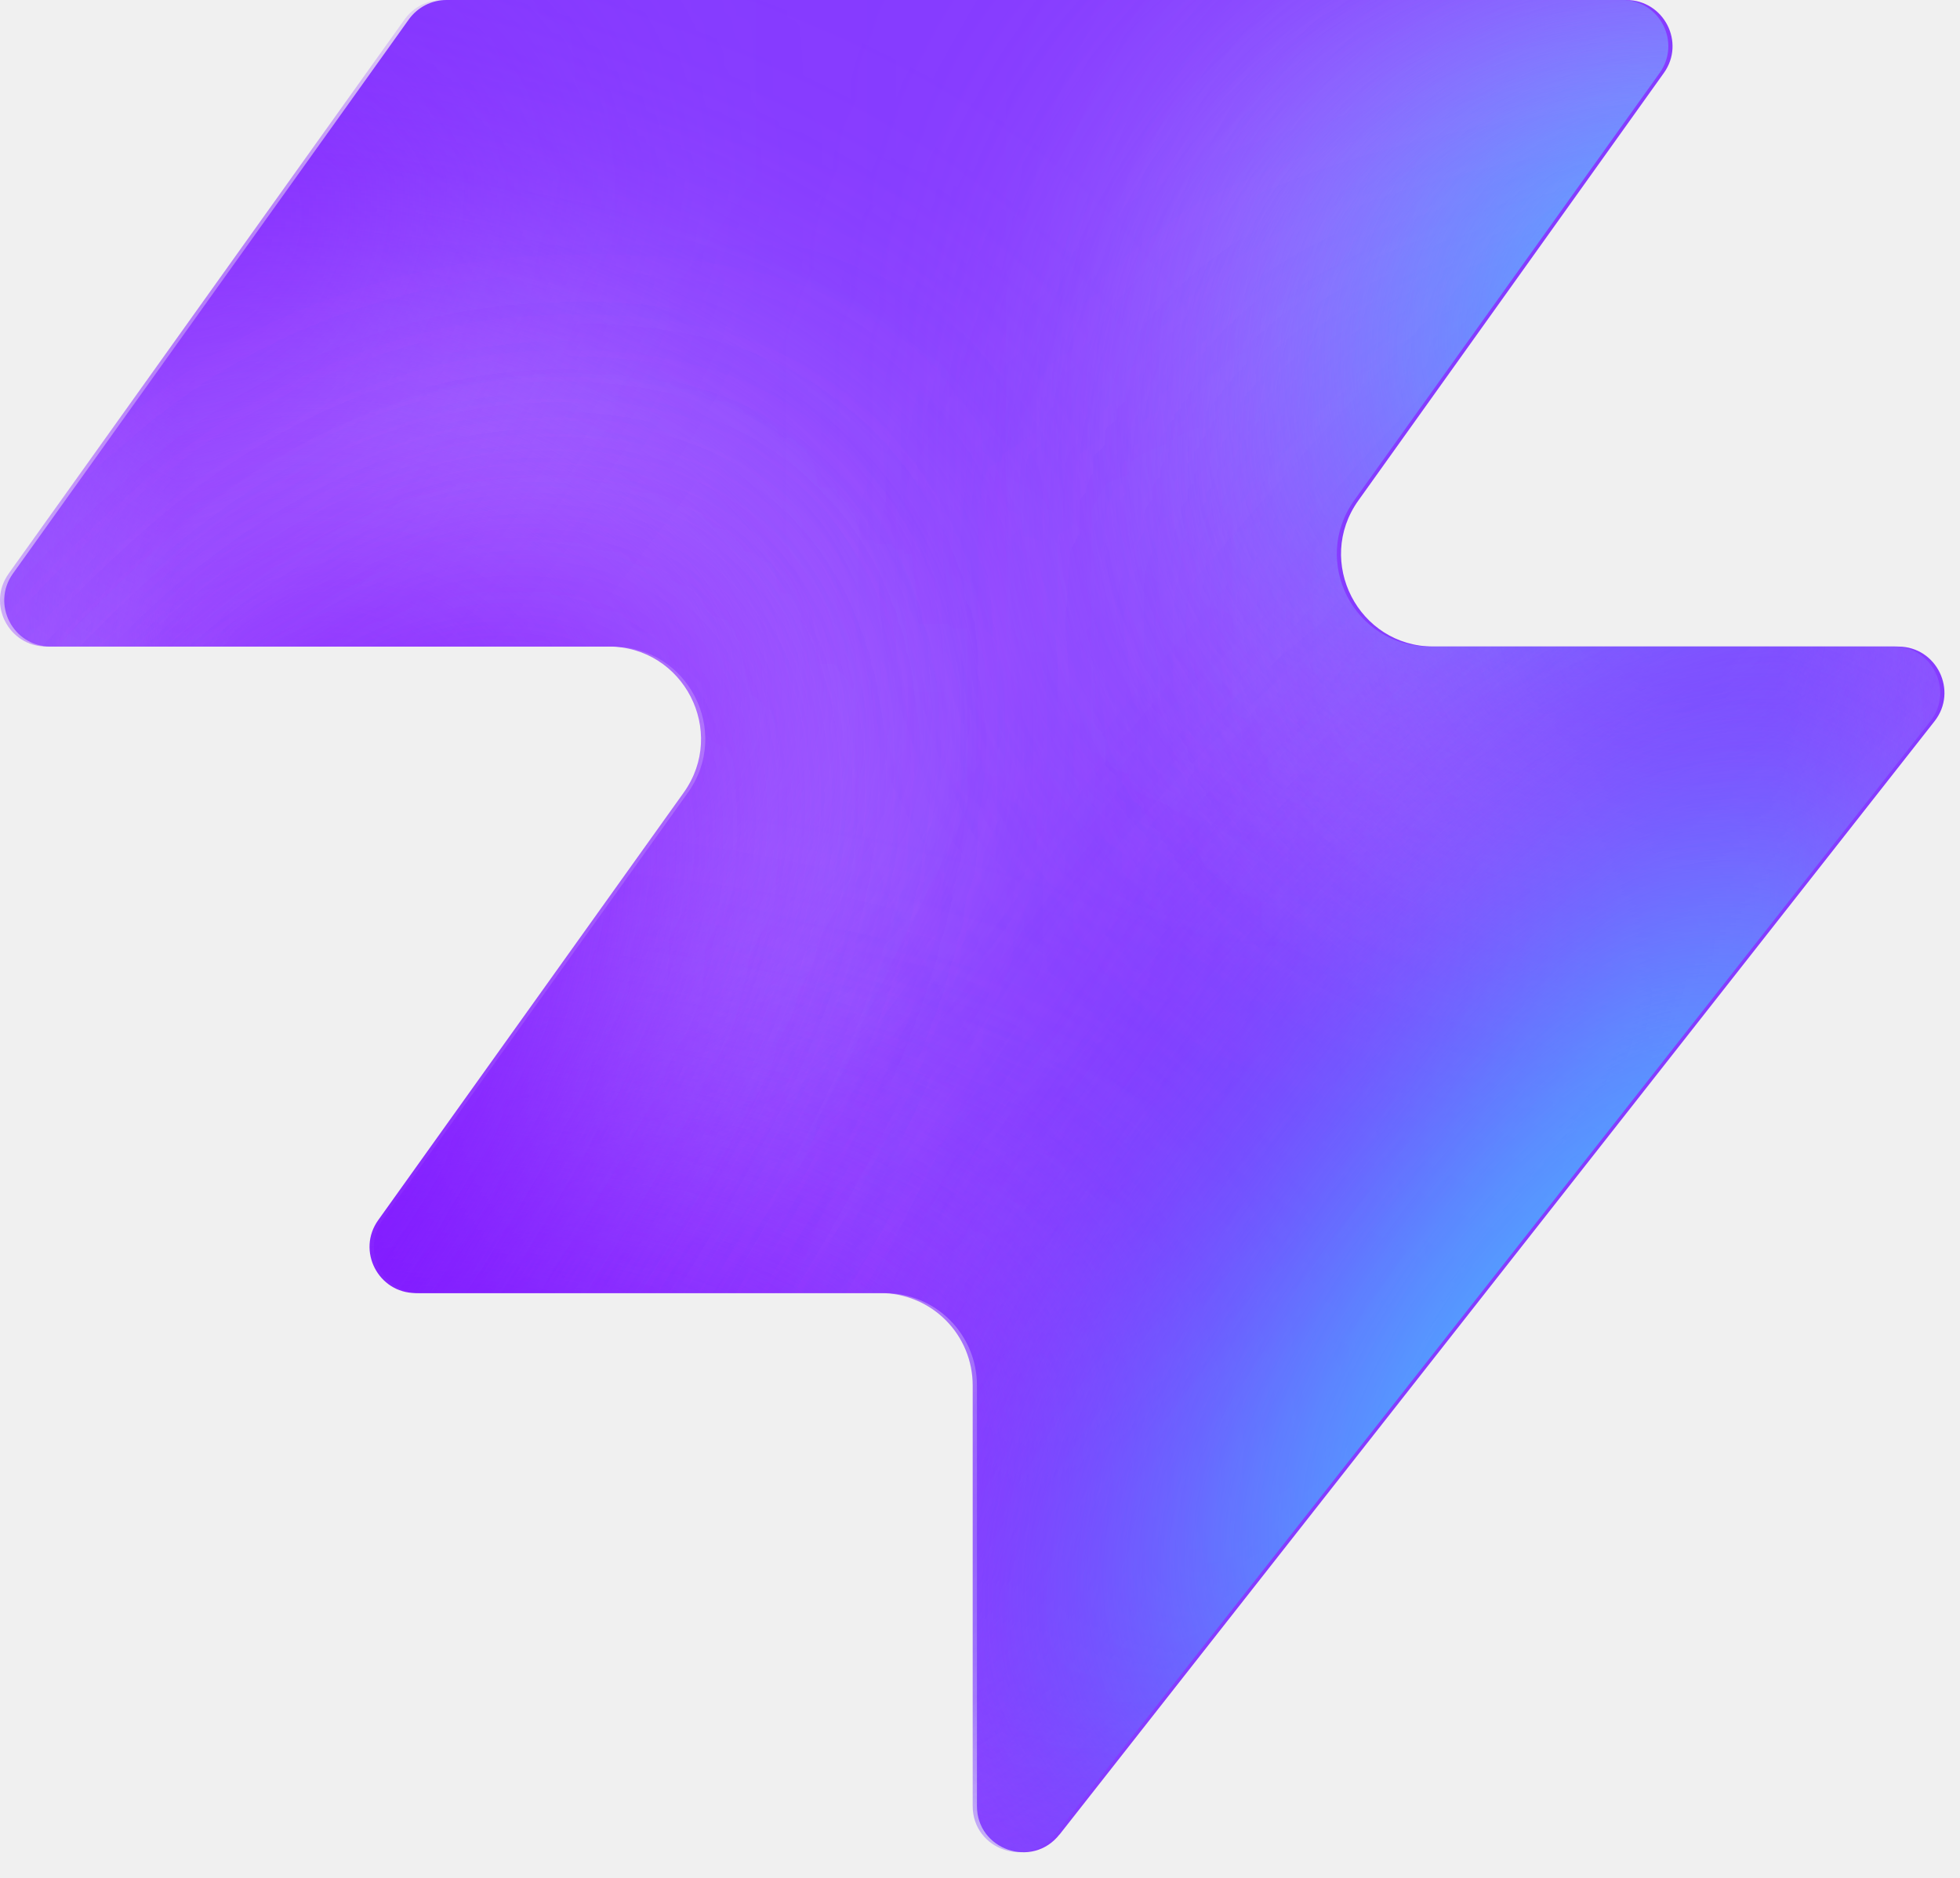
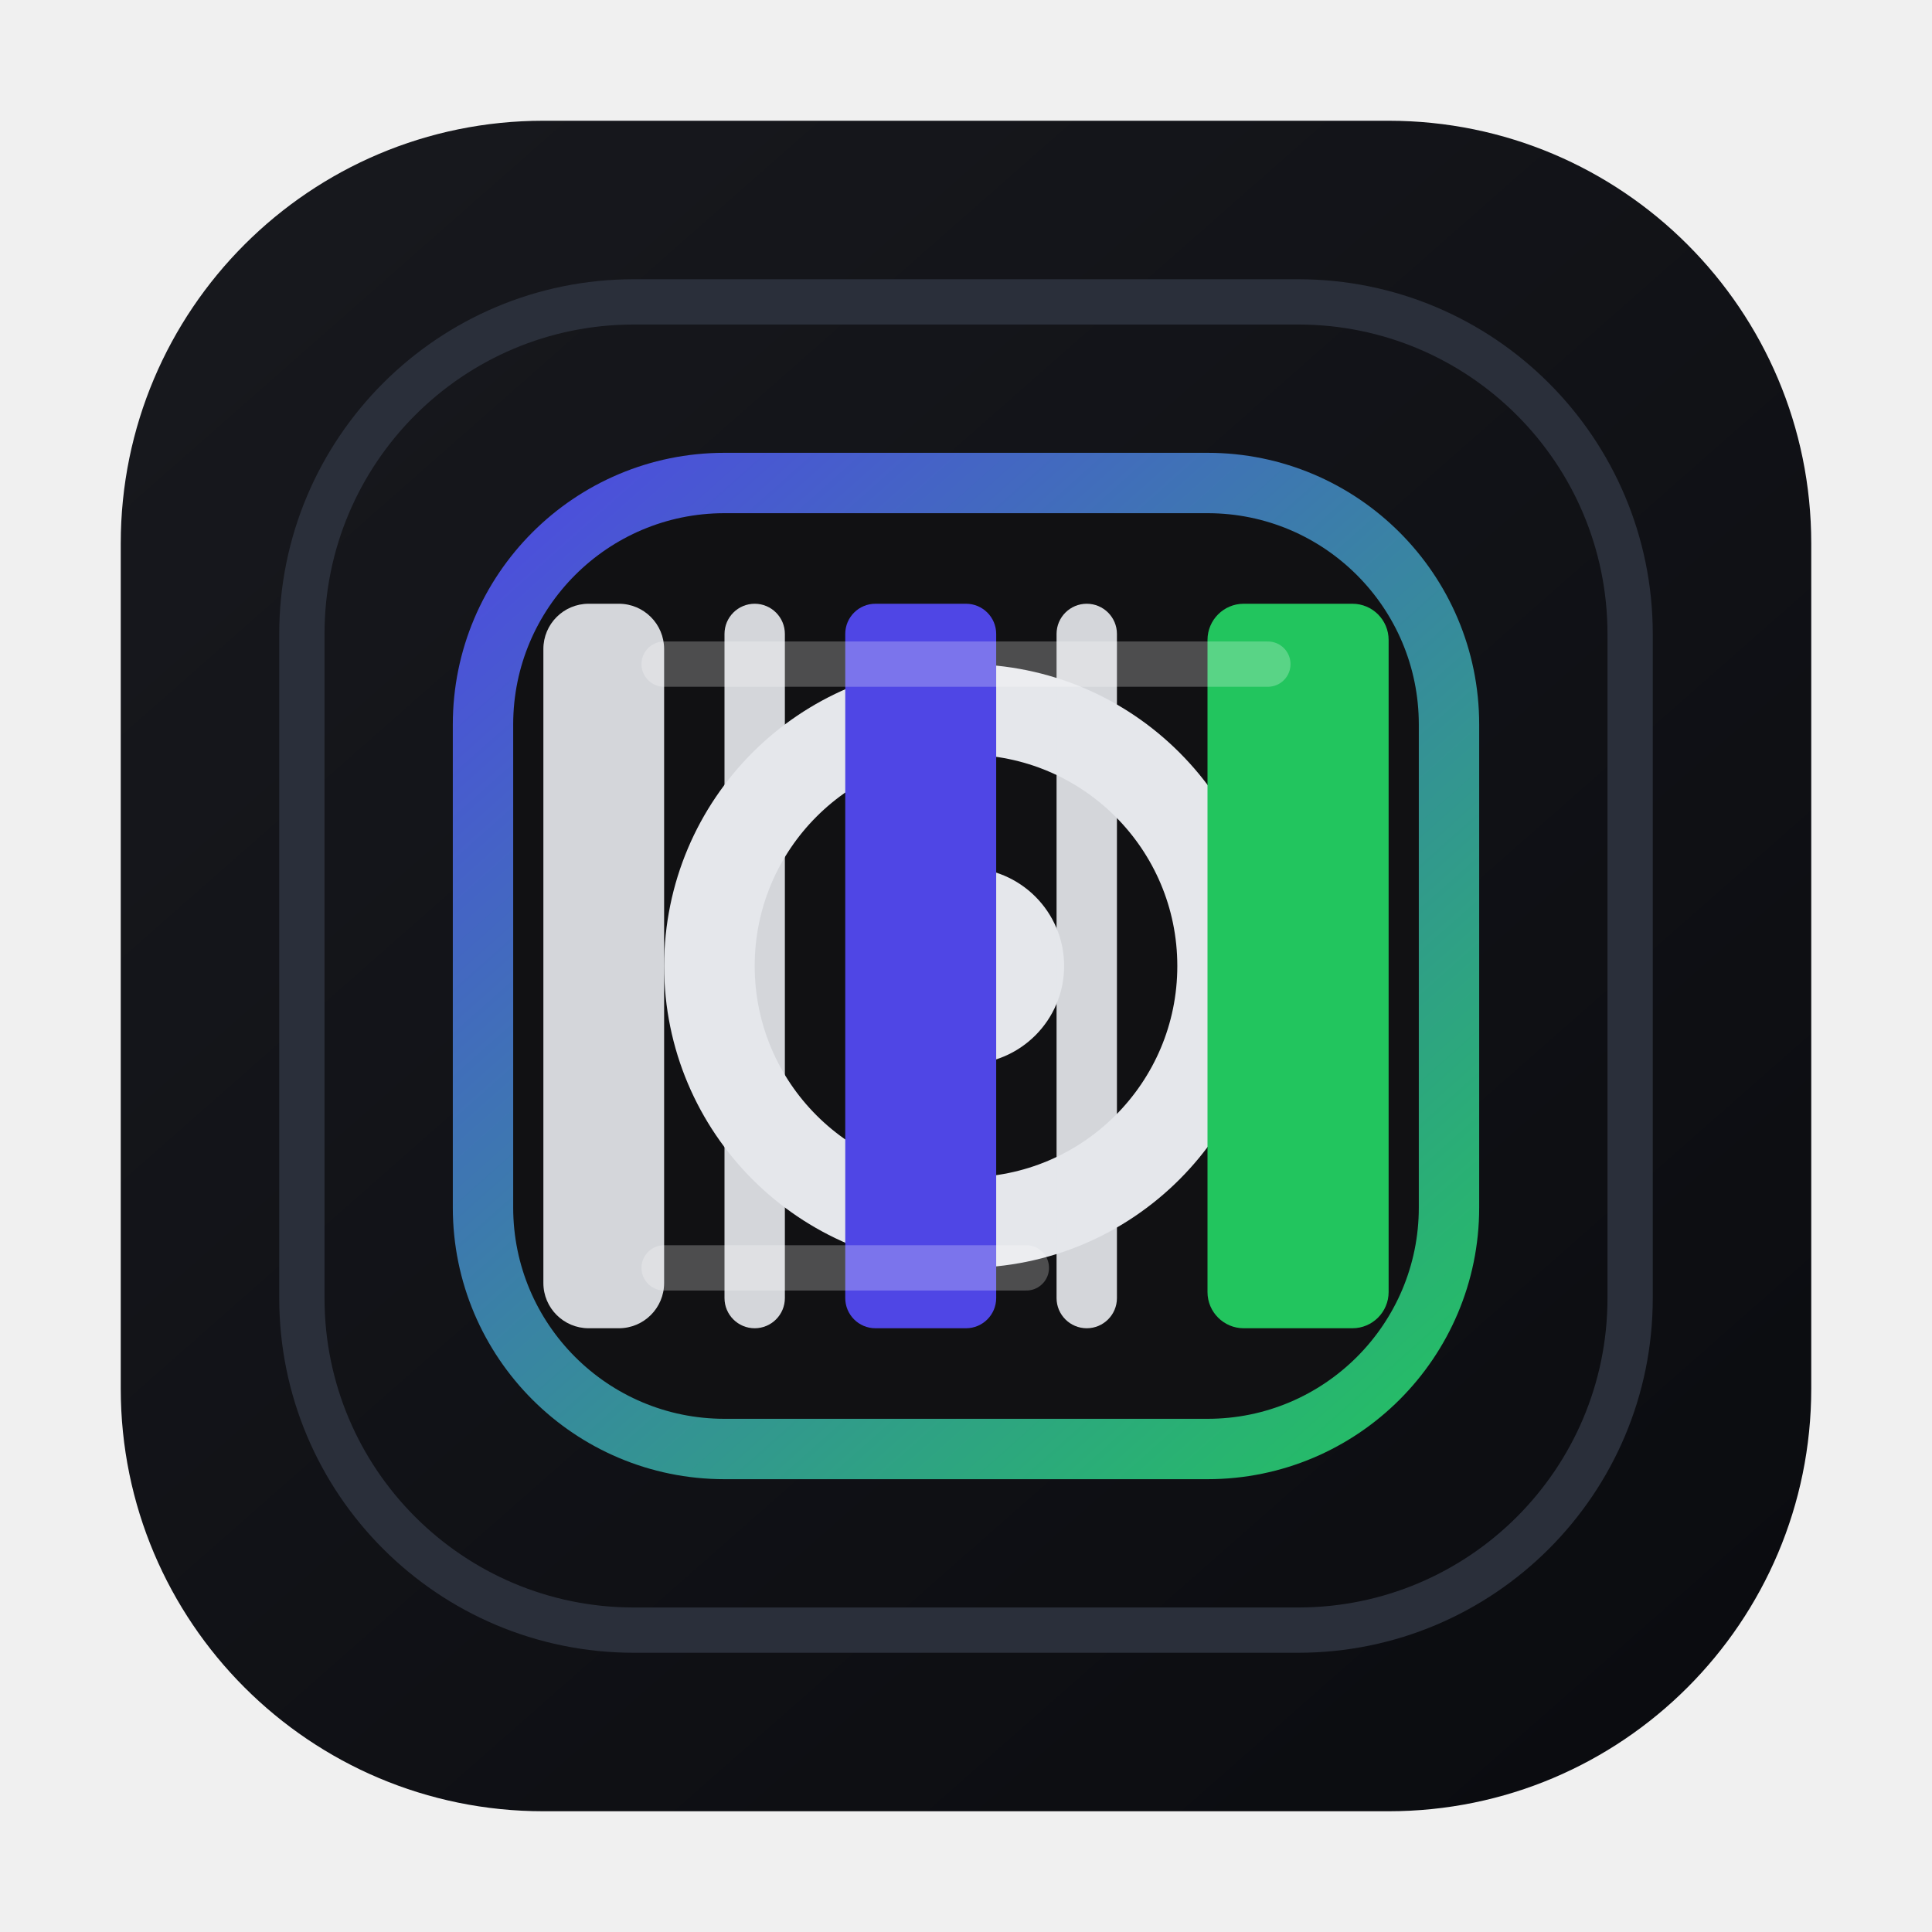
- <svg xmlns="http://www.w3.org/2000/svg" width="48" height="46" fill="none" viewBox="0 0 48 46">
-   <path fill="#863bff" d="M25.946 44.938c-.664.845-2.021.375-2.021-.698V33.937a2.26 2.26 0 0 0-2.262-2.262H10.287c-.92 0-1.456-1.04-.92-1.788l7.48-10.471c1.07-1.497 0-3.578-1.842-3.578H1.237c-.92 0-1.456-1.04-.92-1.788L10.013.474c.214-.297.556-.474.92-.474h28.894c.92 0 1.456 1.04.92 1.788l-7.48 10.471c-1.07 1.498 0 3.579 1.842 3.579h11.377c.943 0 1.473 1.088.89 1.83L25.947 44.94z" style="fill:#863bff;fill:color(display-p3 .525 .23 1);fill-opacity:1" />
-   <mask id="a" width="48" height="46" x="0" y="0" maskUnits="userSpaceOnUse" style="mask-type:alpha">
-     <path fill="#000" d="M25.842 44.938c-.664.844-2.021.375-2.021-.698V33.937a2.26 2.26 0 0 0-2.262-2.262H10.183c-.92 0-1.456-1.04-.92-1.788l7.48-10.471c1.07-1.498 0-3.579-1.842-3.579H1.133c-.92 0-1.456-1.04-.92-1.787L9.91.473c.214-.297.556-.474.92-.474h28.894c.92 0 1.456 1.04.92 1.788l-7.48 10.471c-1.07 1.498 0 3.578 1.842 3.578h11.377c.943 0 1.473 1.088.89 1.832L25.843 44.94z" style="fill:#000;fill-opacity:1" />
-   </mask>
-   <g mask="url(#a)">
-     <g filter="url(#b)">
-       <ellipse cx="5.508" cy="14.704" fill="#ede6ff" rx="5.508" ry="14.704" style="fill:#ede6ff;fill:color(display-p3 .927 .903 1);fill-opacity:1" transform="matrix(.00324 1 1 -.00324 -4.47 31.516)" />
-     </g>
-     <g filter="url(#c)">
-       <ellipse cx="10.399" cy="29.851" fill="#ede6ff" rx="10.399" ry="29.851" style="fill:#ede6ff;fill:color(display-p3 .927 .903 1);fill-opacity:1" transform="matrix(.00324 1 1 -.00324 -39.328 7.883)" />
-     </g>
-     <g filter="url(#d)">
-       <ellipse cx="5.508" cy="30.487" fill="#7e14ff" rx="5.508" ry="30.487" style="fill:#7e14ff;fill:color(display-p3 .492 .077 1);fill-opacity:1" transform="rotate(89.814 -25.913 -14.639)scale(1 -1)" />
-     </g>
-     <g filter="url(#e)">
-       <ellipse cx="5.508" cy="30.599" fill="#7e14ff" rx="5.508" ry="30.599" style="fill:#7e14ff;fill:color(display-p3 .492 .077 1);fill-opacity:1" transform="rotate(89.814 -32.644 -3.334)scale(1 -1)" />
-     </g>
-     <g filter="url(#f)">
-       <ellipse cx="5.508" cy="30.599" fill="#7e14ff" rx="5.508" ry="30.599" style="fill:#7e14ff;fill:color(display-p3 .492 .077 1);fill-opacity:1" transform="matrix(.00324 1 1 -.00324 -34.34 30.47)" />
-     </g>
-     <g filter="url(#g)">
-       <ellipse cx="14.072" cy="22.078" fill="#ede6ff" rx="14.072" ry="22.078" style="fill:#ede6ff;fill:color(display-p3 .927 .903 1);fill-opacity:1" transform="rotate(93.35 24.506 48.493)scale(-1 1)" />
-     </g>
-     <g filter="url(#h)">
-       <ellipse cx="3.47" cy="21.501" fill="#7e14ff" rx="3.47" ry="21.501" style="fill:#7e14ff;fill:color(display-p3 .492 .077 1);fill-opacity:1" transform="rotate(89.009 28.708 47.59)scale(-1 1)" />
-     </g>
-     <g filter="url(#i)">
-       <ellipse cx="3.47" cy="21.501" fill="#7e14ff" rx="3.47" ry="21.501" style="fill:#7e14ff;fill:color(display-p3 .492 .077 1);fill-opacity:1" transform="rotate(89.009 28.708 47.59)scale(-1 1)" />
-     </g>
-     <g filter="url(#j)">
-       <ellipse cx=".387" cy="8.972" fill="#7e14ff" rx="4.407" ry="29.108" style="fill:#7e14ff;fill:color(display-p3 .492 .077 1);fill-opacity:1" transform="rotate(39.51 .387 8.972)" />
-     </g>
-     <g filter="url(#k)">
-       <ellipse cx="47.523" cy="-6.092" fill="#7e14ff" rx="4.407" ry="29.108" style="fill:#7e14ff;fill:color(display-p3 .492 .077 1);fill-opacity:1" transform="rotate(37.892 47.523 -6.092)" />
-     </g>
-     <g filter="url(#l)">
-       <ellipse cx="41.412" cy="6.333" fill="#47bfff" rx="5.971" ry="9.665" style="fill:#47bfff;fill:color(display-p3 .28 .748 1);fill-opacity:1" transform="rotate(37.892 41.412 6.333)" />
-     </g>
-     <g filter="url(#m)">
-       <ellipse cx="-1.879" cy="38.332" fill="#7e14ff" rx="4.407" ry="29.108" style="fill:#7e14ff;fill:color(display-p3 .492 .077 1);fill-opacity:1" transform="rotate(37.892 -1.88 38.332)" />
-     </g>
-     <g filter="url(#n)">
-       <ellipse cx="-1.879" cy="38.332" fill="#7e14ff" rx="4.407" ry="29.108" style="fill:#7e14ff;fill:color(display-p3 .492 .077 1);fill-opacity:1" transform="rotate(37.892 -1.88 38.332)" />
-     </g>
-     <g filter="url(#o)">
-       <ellipse cx="35.651" cy="29.907" fill="#7e14ff" rx="4.407" ry="29.108" style="fill:#7e14ff;fill:color(display-p3 .492 .077 1);fill-opacity:1" transform="rotate(37.892 35.651 29.907)" />
-     </g>
-     <g filter="url(#p)">
-       <ellipse cx="38.418" cy="32.4" fill="#47bfff" rx="5.971" ry="15.297" style="fill:#47bfff;fill:color(display-p3 .28 .748 1);fill-opacity:1" transform="rotate(37.892 38.418 32.4)" />
-     </g>
-   </g>
+ <svg xmlns="http://www.w3.org/2000/svg" viewBox="0 0 64 64" role="img" aria-label="PackCam favicon">
  <defs>
-     <filter id="b" width="60.045" height="41.654" x="-19.77" y="16.149" color-interpolation-filters="sRGB" filterUnits="userSpaceOnUse">
-       <feFlood flood-opacity="0" result="BackgroundImageFix" />
-       <feBlend in="SourceGraphic" in2="BackgroundImageFix" result="shape" />
-       <feGaussianBlur result="effect1_foregroundBlur_2002_17158" stdDeviation="7.659" />
-     </filter>
-     <filter id="c" width="90.34" height="51.437" x="-54.613" y="-7.533" color-interpolation-filters="sRGB" filterUnits="userSpaceOnUse">
-       <feFlood flood-opacity="0" result="BackgroundImageFix" />
-       <feBlend in="SourceGraphic" in2="BackgroundImageFix" result="shape" />
-       <feGaussianBlur result="effect1_foregroundBlur_2002_17158" stdDeviation="7.659" />
-     </filter>
-     <filter id="d" width="79.355" height="29.4" x="-49.64" y="2.03" color-interpolation-filters="sRGB" filterUnits="userSpaceOnUse">
-       <feFlood flood-opacity="0" result="BackgroundImageFix" />
-       <feBlend in="SourceGraphic" in2="BackgroundImageFix" result="shape" />
-       <feGaussianBlur result="effect1_foregroundBlur_2002_17158" stdDeviation="4.596" />
-     </filter>
-     <filter id="e" width="79.579" height="29.4" x="-45.045" y="20.029" color-interpolation-filters="sRGB" filterUnits="userSpaceOnUse">
-       <feFlood flood-opacity="0" result="BackgroundImageFix" />
-       <feBlend in="SourceGraphic" in2="BackgroundImageFix" result="shape" />
-       <feGaussianBlur result="effect1_foregroundBlur_2002_17158" stdDeviation="4.596" />
-     </filter>
-     <filter id="f" width="79.579" height="29.4" x="-43.513" y="21.178" color-interpolation-filters="sRGB" filterUnits="userSpaceOnUse">
-       <feFlood flood-opacity="0" result="BackgroundImageFix" />
-       <feBlend in="SourceGraphic" in2="BackgroundImageFix" result="shape" />
-       <feGaussianBlur result="effect1_foregroundBlur_2002_17158" stdDeviation="4.596" />
-     </filter>
-     <filter id="g" width="74.749" height="58.852" x="15.756" y="-17.901" color-interpolation-filters="sRGB" filterUnits="userSpaceOnUse">
-       <feFlood flood-opacity="0" result="BackgroundImageFix" />
-       <feBlend in="SourceGraphic" in2="BackgroundImageFix" result="shape" />
-       <feGaussianBlur result="effect1_foregroundBlur_2002_17158" stdDeviation="7.659" />
-     </filter>
-     <filter id="h" width="61.377" height="25.362" x="23.548" y="2.284" color-interpolation-filters="sRGB" filterUnits="userSpaceOnUse">
-       <feFlood flood-opacity="0" result="BackgroundImageFix" />
-       <feBlend in="SourceGraphic" in2="BackgroundImageFix" result="shape" />
-       <feGaussianBlur result="effect1_foregroundBlur_2002_17158" stdDeviation="4.596" />
-     </filter>
-     <filter id="i" width="61.377" height="25.362" x="23.548" y="2.284" color-interpolation-filters="sRGB" filterUnits="userSpaceOnUse">
-       <feFlood flood-opacity="0" result="BackgroundImageFix" />
-       <feBlend in="SourceGraphic" in2="BackgroundImageFix" result="shape" />
-       <feGaussianBlur result="effect1_foregroundBlur_2002_17158" stdDeviation="4.596" />
-     </filter>
-     <filter id="j" width="56.045" height="63.649" x="-27.636" y="-22.853" color-interpolation-filters="sRGB" filterUnits="userSpaceOnUse">
-       <feFlood flood-opacity="0" result="BackgroundImageFix" />
-       <feBlend in="SourceGraphic" in2="BackgroundImageFix" result="shape" />
-       <feGaussianBlur result="effect1_foregroundBlur_2002_17158" stdDeviation="4.596" />
-     </filter>
-     <filter id="k" width="54.814" height="64.646" x="20.116" y="-38.415" color-interpolation-filters="sRGB" filterUnits="userSpaceOnUse">
-       <feFlood flood-opacity="0" result="BackgroundImageFix" />
-       <feBlend in="SourceGraphic" in2="BackgroundImageFix" result="shape" />
-       <feGaussianBlur result="effect1_foregroundBlur_2002_17158" stdDeviation="4.596" />
-     </filter>
-     <filter id="l" width="33.541" height="35.313" x="24.641" y="-11.323" color-interpolation-filters="sRGB" filterUnits="userSpaceOnUse">
-       <feFlood flood-opacity="0" result="BackgroundImageFix" />
-       <feBlend in="SourceGraphic" in2="BackgroundImageFix" result="shape" />
-       <feGaussianBlur result="effect1_foregroundBlur_2002_17158" stdDeviation="4.596" />
-     </filter>
-     <filter id="m" width="54.814" height="64.646" x="-29.286" y="6.009" color-interpolation-filters="sRGB" filterUnits="userSpaceOnUse">
-       <feFlood flood-opacity="0" result="BackgroundImageFix" />
-       <feBlend in="SourceGraphic" in2="BackgroundImageFix" result="shape" />
-       <feGaussianBlur result="effect1_foregroundBlur_2002_17158" stdDeviation="4.596" />
-     </filter>
-     <filter id="n" width="54.814" height="64.646" x="-29.286" y="6.009" color-interpolation-filters="sRGB" filterUnits="userSpaceOnUse">
-       <feFlood flood-opacity="0" result="BackgroundImageFix" />
-       <feBlend in="SourceGraphic" in2="BackgroundImageFix" result="shape" />
-       <feGaussianBlur result="effect1_foregroundBlur_2002_17158" stdDeviation="4.596" />
-     </filter>
-     <filter id="o" width="54.814" height="64.646" x="8.244" y="-2.416" color-interpolation-filters="sRGB" filterUnits="userSpaceOnUse">
-       <feFlood flood-opacity="0" result="BackgroundImageFix" />
-       <feBlend in="SourceGraphic" in2="BackgroundImageFix" result="shape" />
-       <feGaussianBlur result="effect1_foregroundBlur_2002_17158" stdDeviation="4.596" />
-     </filter>
-     <filter id="p" width="39.409" height="43.623" x="18.713" y="10.588" color-interpolation-filters="sRGB" filterUnits="userSpaceOnUse">
-       <feFlood flood-opacity="0" result="BackgroundImageFix" />
-       <feBlend in="SourceGraphic" in2="BackgroundImageFix" result="shape" />
-       <feGaussianBlur result="effect1_foregroundBlur_2002_17158" stdDeviation="4.596" />
-     </filter>
+     <linearGradient id="bg" x1="10" y1="8" x2="54" y2="58" gradientUnits="userSpaceOnUse">
+       <stop offset="0" stop-color="#17181d" />
+       <stop offset="1" stop-color="#0b0c10" />
+     </linearGradient>
+     <linearGradient id="accent" x1="16" y1="14" x2="48" y2="50" gradientUnits="userSpaceOnUse">
+       <stop offset="0" stop-color="#4f46e5" />
+       <stop offset="1" stop-color="#22c55e" />
+     </linearGradient>
  </defs>
+   <rect x="4" y="4" width="56" height="56" rx="14" fill="url(#bg)" />
+   <rect x="10" y="10" width="44" height="44" rx="11" fill="none" stroke="#2a2f3a" stroke-width="1.5" />
+   <rect x="16" y="16" width="32" height="32" rx="8" fill="#111113" stroke="url(#accent)" stroke-width="2" />
+   <circle cx="32" cy="32" r="8.5" fill="none" stroke="#e5e7eb" stroke-width="3" />
+   <circle cx="32" cy="32" r="3.25" fill="#e5e7eb" />
+   <rect x="18" y="20" width="4" height="24" rx="1.5" fill="#e5e7eb" opacity="0.92" />
+   <rect x="24" y="20" width="2" height="24" rx="1" fill="#e5e7eb" opacity="0.92" />
+   <rect x="28" y="20" width="5" height="24" rx="1" fill="#4f46e5" />
+   <rect x="35" y="20" width="2" height="24" rx="1" fill="#e5e7eb" opacity="0.92" />
+   <rect x="40" y="20" width="6" height="24" rx="1.2" fill="#22c55e" />
+   <path d="M22 22h20" stroke="#ffffff" stroke-linecap="round" stroke-width="1.5" opacity="0.25" />
+   <path d="M22 42h12" stroke="#ffffff" stroke-linecap="round" stroke-width="1.5" opacity="0.25" />
</svg>
